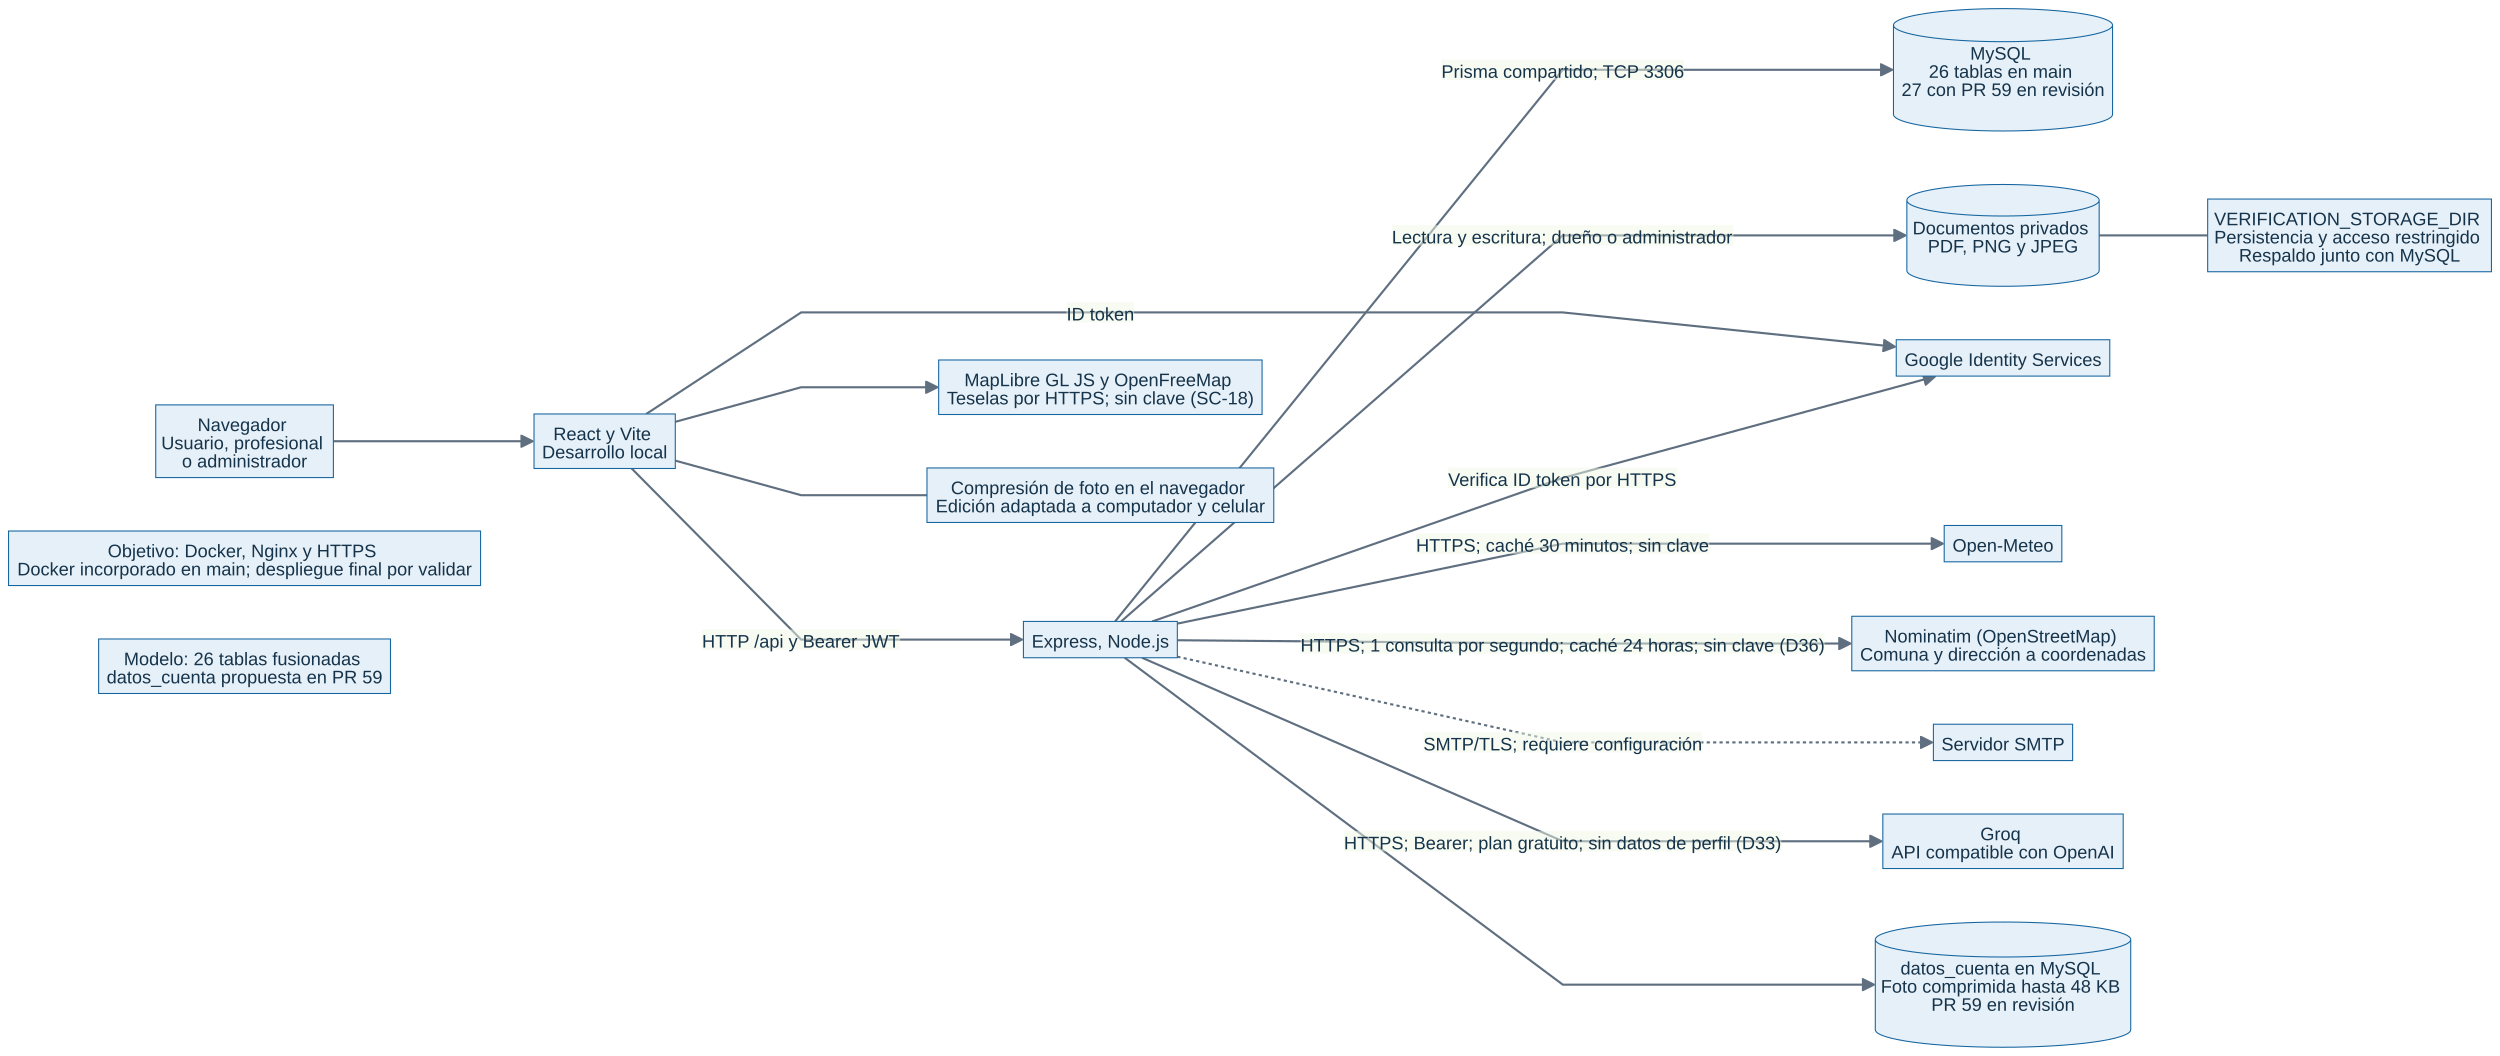
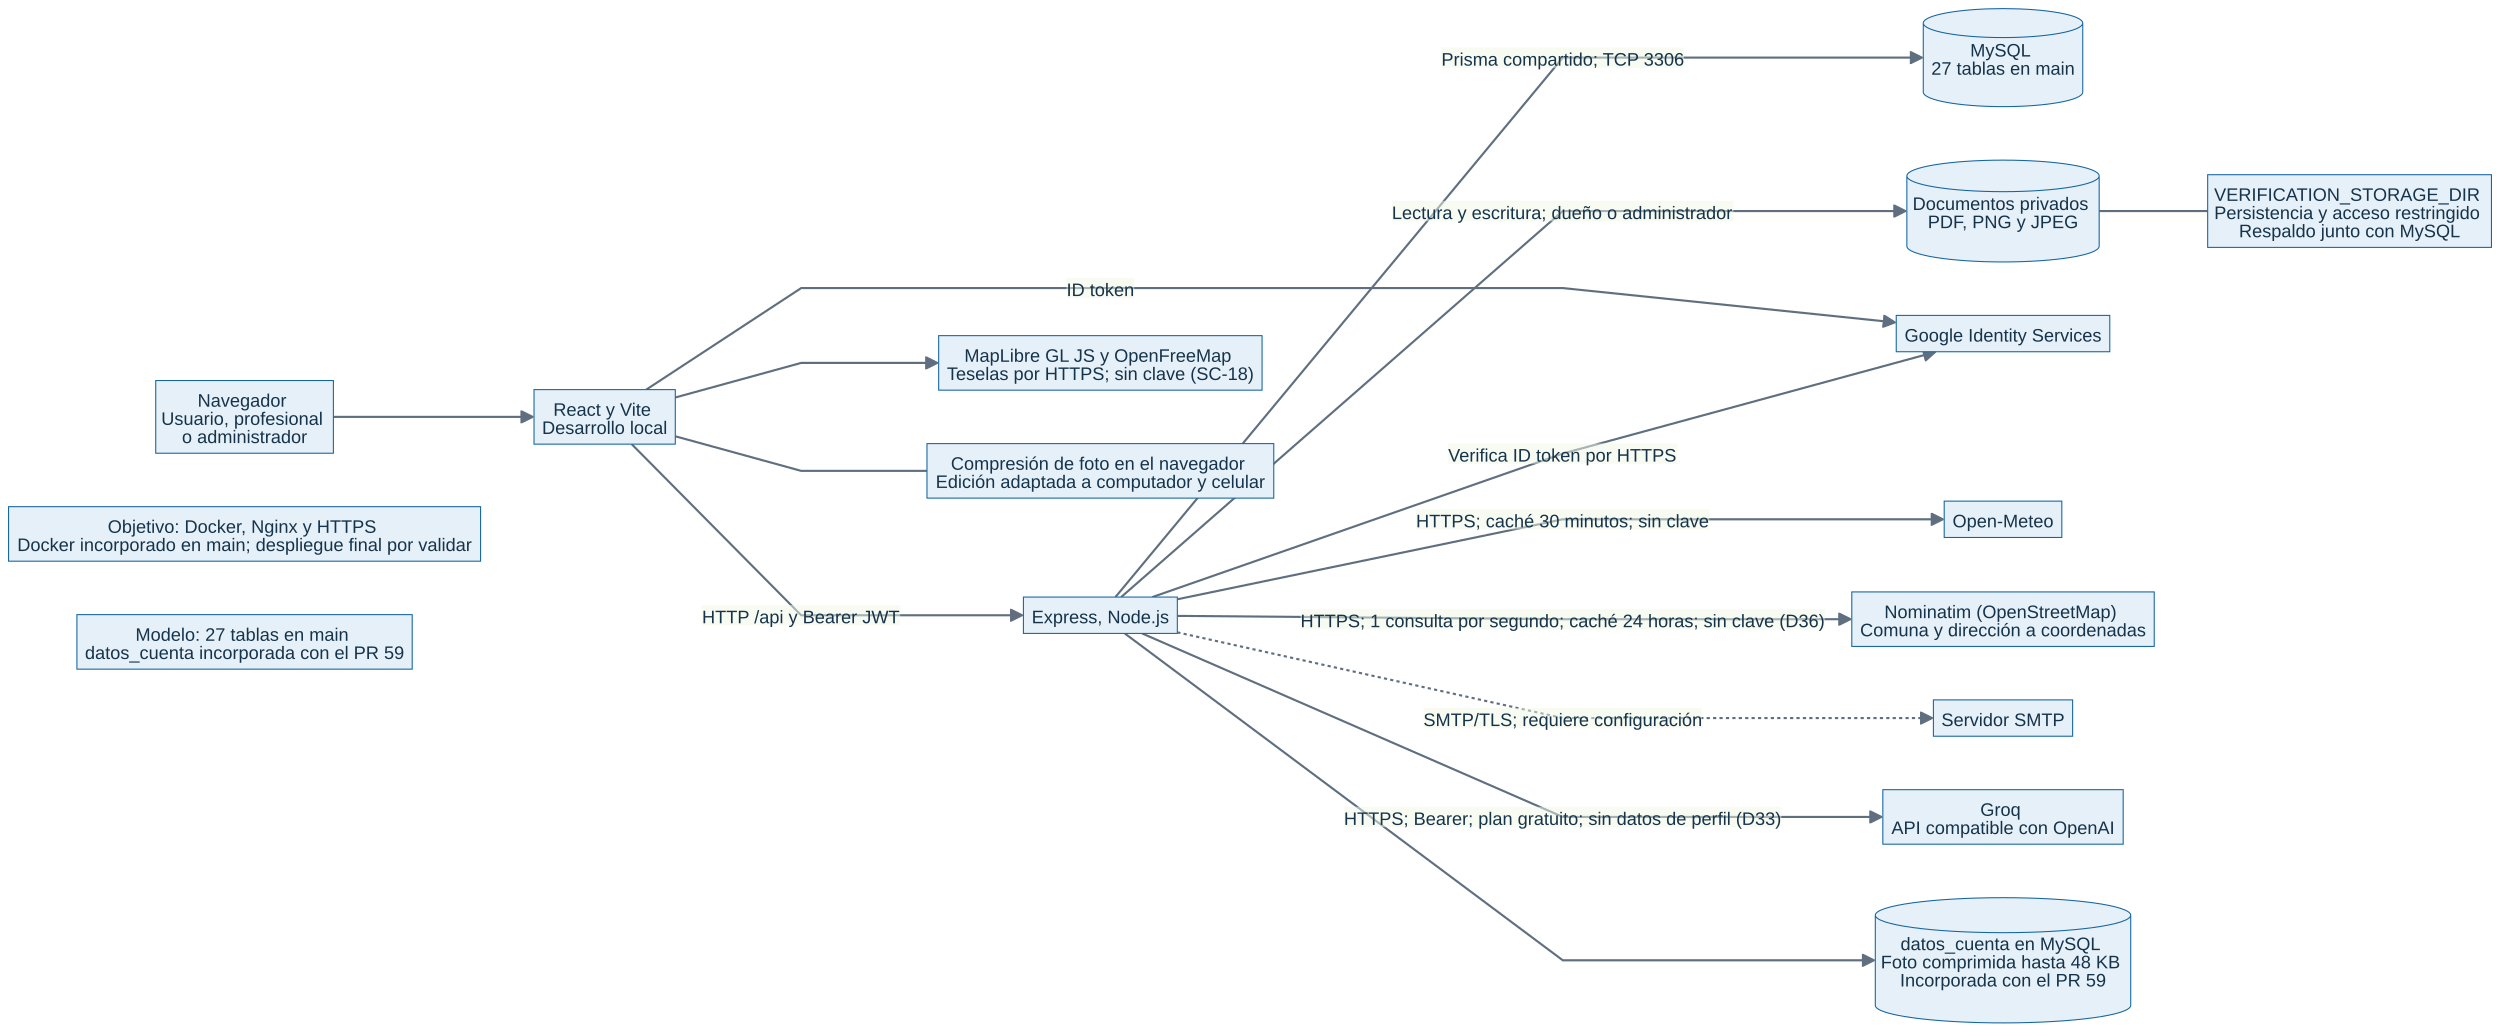
- <svg xmlns="http://www.w3.org/2000/svg" aria-roledescription="flowchart-v2" role="graphics-document document" viewBox="-8 -8 2338.788 987.768" height="987.768" width="2338.788" id="diagrama4">
+ <svg xmlns="http://www.w3.org/2000/svg" aria-roledescription="flowchart-v2" role="graphics-document document" viewBox="-8 -8 2338.788 964.991" height="964.991" width="2338.788" id="diagrama4">
  <style>#diagrama4{font-family:Arial;font-size:17px;fill:#15334a;}#diagrama4 .error-icon{fill:hsl(26.667, 56.25%, 98.725%);}#diagrama4 .error-text{fill:rgb(1.422, 3.453, 5.078);stroke:rgb(1.422, 3.453, 5.078);}#diagrama4 .edge-thickness-normal{stroke-width:2px;}#diagrama4 .edge-thickness-thick{stroke-width:3.5px;}#diagrama4 .edge-pattern-solid{stroke-dasharray:0;}#diagrama4 .edge-pattern-dashed{stroke-dasharray:3;}#diagrama4 .edge-pattern-dotted{stroke-dasharray:2;}#diagrama4 .marker{fill:#5f6f80;stroke:#5f6f80;}#diagrama4 .marker.cross{stroke:#5f6f80;}#diagrama4 svg{font-family:Arial;font-size:17px;}#diagrama4 .label{font-family:Arial;color:#15334a;}#diagrama4 .cluster-label text{fill:rgb(1.422, 3.453, 5.078);}#diagrama4 .cluster-label span,#diagrama4 p{color:rgb(1.422, 3.453, 5.078);}#diagrama4 .label text,#diagrama4 span,#diagrama4 p{fill:#15334a;color:#15334a;}#diagrama4 .node rect,#diagrama4 .node circle,#diagrama4 .node ellipse,#diagrama4 .node polygon,#diagrama4 .node path{fill:#e6f0f8;stroke:#1565a0;stroke-width:1px;}#diagrama4 .flowchart-label text{text-anchor:middle;}#diagrama4 .node .katex path{fill:#000;stroke:#000;stroke-width:1px;}#diagrama4 .node .label{text-align:center;}#diagrama4 .node.clickable{cursor:pointer;}#diagrama4 .arrowheadPath{fill:#0b0b0b;}#diagrama4 .edgePath .path{stroke:#5f6f80;stroke-width:2.0px;}#diagrama4 .flowchart-link{stroke:#5f6f80;fill:none;}#diagrama4 .edgeLabel{background-color:hsl(86.667, 56.25%, 93.725%);text-align:center;}#diagrama4 .edgeLabel rect{opacity:0.5;background-color:hsl(86.667, 56.25%, 93.725%);fill:hsl(86.667, 56.25%, 93.725%);}#diagrama4 .labelBkg{background-color:rgba(240, 248, 230, 0.5);}#diagrama4 .cluster rect{fill:hsl(26.667, 56.25%, 98.725%);stroke:hsl(26.667, 16.25%, 88.725%);stroke-width:1px;}#diagrama4 .cluster text{fill:rgb(1.422, 3.453, 5.078);}#diagrama4 .cluster span,#diagrama4 p{color:rgb(1.422, 3.453, 5.078);}#diagrama4 div.mermaidTooltip{position:absolute;text-align:center;max-width:200px;padding:2px;font-family:Arial;font-size:12px;background:hsl(26.667, 56.25%, 98.725%);border:1px solid hsl(26.667, 16.25%, 88.725%);border-radius:2px;pointer-events:none;z-index:100;}#diagrama4 .flowchartTitleText{text-anchor:middle;font-size:18px;fill:#15334a;}#diagrama4 :root{--mermaid-font-family:"trebuchet ms",verdana,arial,sans-serif;}</style>
  <g>
    <marker orient="auto" markerHeight="12" markerWidth="12" markerUnits="userSpaceOnUse" refY="5" refX="6" viewBox="0 0 10 10" class="marker flowchart" id="diagrama4_flowchart-pointEnd">
      <path style="stroke-width: 1; stroke-dasharray: 1, 0;" class="arrowMarkerPath" d="M 0 0 L 10 5 L 0 10 z" />
    </marker>
    <marker orient="auto" markerHeight="12" markerWidth="12" markerUnits="userSpaceOnUse" refY="5" refX="4.5" viewBox="0 0 10 10" class="marker flowchart" id="diagrama4_flowchart-pointStart">
      <path style="stroke-width: 1; stroke-dasharray: 1, 0;" class="arrowMarkerPath" d="M 0 5 L 10 10 L 10 0 z" />
    </marker>
    <marker orient="auto" markerHeight="11" markerWidth="11" markerUnits="userSpaceOnUse" refY="5" refX="11" viewBox="0 0 10 10" class="marker flowchart" id="diagrama4_flowchart-circleEnd">
      <circle style="stroke-width: 1; stroke-dasharray: 1, 0;" class="arrowMarkerPath" r="5" cy="5" cx="5" />
    </marker>
    <marker orient="auto" markerHeight="11" markerWidth="11" markerUnits="userSpaceOnUse" refY="5" refX="-1" viewBox="0 0 10 10" class="marker flowchart" id="diagrama4_flowchart-circleStart">
      <circle style="stroke-width: 1; stroke-dasharray: 1, 0;" class="arrowMarkerPath" r="5" cy="5" cx="5" />
    </marker>
    <marker orient="auto" markerHeight="11" markerWidth="11" markerUnits="userSpaceOnUse" refY="5.2" refX="12" viewBox="0 0 11 11" class="marker cross flowchart" id="diagrama4_flowchart-crossEnd">
      <path style="stroke-width: 2; stroke-dasharray: 1, 0;" class="arrowMarkerPath" d="M 1,1 l 9,9 M 10,1 l -9,9" />
    </marker>
    <marker orient="auto" markerHeight="11" markerWidth="11" markerUnits="userSpaceOnUse" refY="5.2" refX="-1" viewBox="0 0 11 11" class="marker cross flowchart" id="diagrama4_flowchart-crossStart">
      <path style="stroke-width: 2; stroke-dasharray: 1, 0;" class="arrowMarkerPath" d="M 1,1 l 9,9 M 10,1 l -9,9" />
    </marker>
    <g class="root">
      <g class="clusters" />
      <g class="edgePaths">
-         <path marker-end="url(#diagrama4_flowchart-pointEnd)" style="fill:none;" class="edge-thickness-normal edge-pattern-solid flowchart-link LS-U LE-F" id="L-U-F-0" d="M303.891,404.777L466.58,404.777L486.28,404.777" />
-         <path marker-end="url(#diagrama4_flowchart-pointEnd)" style="fill:none;" class="edge-thickness-normal edge-pattern-solid flowchart-link LS-F LE-B" id="L-F-B-0" d="M582.925,430.277L741.476,590.34L944.114,590.34" />
-         <path marker-end="url(#diagrama4_flowchart-pointEnd)" style="fill:none;" class="edge-thickness-normal edge-pattern-solid flowchart-link LS-B LE-D" id="L-B-D-0" d="M1035.208,573.34L1454.002,57.293L1758.071,57.293" />
-         <path marker-end="url(#diagrama4_flowchart-pointEnd)" style="fill:none;" class="edge-thickness-normal edge-pattern-solid flowchart-link LS-B LE-A" id="L-B-A-0" d="M1040.86,573.34L1454.002,212.214L1770.591,212.214" />
-         <path style="fill:none;" class="edge-thickness-normal edge-pattern-solid flowchart-link LS-A LE-P" id="L-A-P-0" d="M1955.804,212.214L2032.315,212.214L2057.315,212.214" />
-         <path marker-end="url(#diagrama4_flowchart-pointEnd)" style="fill:none;" class="edge-thickness-normal edge-pattern-solid flowchart-link LS-F LE-I" id="L-F-I-0" d="M596.563,379.277L741.476,284.277L1021.412,284.277L1454.002,284.277L1760.695,315.973" />
-         <path marker-end="url(#diagrama4_flowchart-pointEnd)" style="fill:none;" class="edge-thickness-normal edge-pattern-solid flowchart-link LS-B LE-I" id="L-B-I-0" d="M1070.034,573.34L1454.002,439.09L1798.361,345.234" />
-         <path marker-end="url(#diagrama4_flowchart-pointEnd)" style="fill:none;" class="edge-thickness-normal edge-pattern-solid flowchart-link LS-B LE-O" id="L-B-O-0" d="M1093.41,575.403L1454.002,500.59L1805.527,500.59" />
-         <path marker-end="url(#diagrama4_flowchart-pointEnd)" style="fill:none;" class="edge-thickness-normal edge-pattern-solid flowchart-link LS-B LE-NM" id="L-B-NM-0" d="M1093.41,590.954L1454.002,594.027L1719.08,594.027" />
-         <path marker-end="url(#diagrama4_flowchart-pointEnd)" style="fill:none;stroke-width:2px;stroke-dasharray:3;" class="edge-thickness-normal edge-pattern-dotted flowchart-link LS-B LE-S" id="L-B-S-0" d="M1093.41,606.349L1454.002,686.527L1795.423,686.527" />
-         <path marker-end="url(#diagrama4_flowchart-pointEnd)" style="fill:none;" class="edge-thickness-normal edge-pattern-solid flowchart-link LS-F LE-G" id="L-F-G-0" d="M623.751,386.621L741.476,354.277L864.843,354.277" />
-         <path marker-end="url(#diagrama4_flowchart-pointEnd)" style="fill:none;" class="edge-thickness-normal edge-pattern-solid flowchart-link LS-B LE-C" id="L-B-C-0" d="M1060.387,607.34L1454.002,779.027L1748.126,779.027" />
-         <path marker-end="url(#diagrama4_flowchart-pointEnd)" style="fill:none;" class="edge-thickness-normal edge-pattern-solid flowchart-link LS-B LE-AC" id="L-B-AC-0" d="M1044.193,607.34L1454.002,913.148L1741.071,913.148" />
-         <path style="fill:none;" class="edge-thickness-normal edge-pattern-solid flowchart-link LS-F LE-RF" id="L-F-RF-0" d="M623.751,422.933L741.476,455.277L859.201,455.277" />
+         <path marker-end="url(#diagrama4_flowchart-pointEnd)" style="fill:none;" class="edge-thickness-normal edge-pattern-solid flowchart-link LS-U LE-F" id="L-U-F-0" d="M303.891,382L466.58,382L486.28,382" />
+         <path marker-end="url(#diagrama4_flowchart-pointEnd)" style="fill:none;" class="edge-thickness-normal edge-pattern-solid flowchart-link LS-F LE-B" id="L-F-B-0" d="M582.925,407.5L741.476,567.564L944.114,567.564" />
+         <path marker-end="url(#diagrama4_flowchart-pointEnd)" style="fill:none;" class="edge-thickness-normal edge-pattern-solid flowchart-link LS-B LE-D" id="L-B-D-0" d="M1035.509,550.564L1454.002,45.905L1785.946,45.905" />
+         <path marker-end="url(#diagrama4_flowchart-pointEnd)" style="fill:none;" class="edge-thickness-normal edge-pattern-solid flowchart-link LS-B LE-A" id="L-B-A-0" d="M1040.86,550.564L1454.002,189.437L1770.591,189.437" />
+         <path style="fill:none;" class="edge-thickness-normal edge-pattern-solid flowchart-link LS-A LE-P" id="L-A-P-0" d="M1955.804,189.437L2032.315,189.437L2057.315,189.437" />
+         <path marker-end="url(#diagrama4_flowchart-pointEnd)" style="fill:none;" class="edge-thickness-normal edge-pattern-solid flowchart-link LS-F LE-I" id="L-F-I-0" d="M596.563,356.5L741.476,261.5L1021.412,261.5L1454.002,261.5L1760.695,293.196" />
+         <path marker-end="url(#diagrama4_flowchart-pointEnd)" style="fill:none;" class="edge-thickness-normal edge-pattern-solid flowchart-link LS-B LE-I" id="L-B-I-0" d="M1070.034,550.564L1454.002,416.314L1798.361,322.457" />
+         <path marker-end="url(#diagrama4_flowchart-pointEnd)" style="fill:none;" class="edge-thickness-normal edge-pattern-solid flowchart-link LS-B LE-O" id="L-B-O-0" d="M1093.41,552.626L1454.002,477.814L1805.527,477.814" />
+         <path marker-end="url(#diagrama4_flowchart-pointEnd)" style="fill:none;" class="edge-thickness-normal edge-pattern-solid flowchart-link LS-B LE-NM" id="L-B-NM-0" d="M1093.41,568.177L1454.002,571.25L1719.08,571.25" />
+         <path marker-end="url(#diagrama4_flowchart-pointEnd)" style="fill:none;stroke-width:2px;stroke-dasharray:3;" class="edge-thickness-normal edge-pattern-dotted flowchart-link LS-B LE-S" id="L-B-S-0" d="M1093.41,583.572L1454.002,663.75L1795.423,663.75" />
+         <path marker-end="url(#diagrama4_flowchart-pointEnd)" style="fill:none;" class="edge-thickness-normal edge-pattern-solid flowchart-link LS-F LE-G" id="L-F-G-0" d="M623.751,363.844L741.476,331.5L864.843,331.5" />
+         <path marker-end="url(#diagrama4_flowchart-pointEnd)" style="fill:none;" class="edge-thickness-normal edge-pattern-solid flowchart-link LS-B LE-C" id="L-B-C-0" d="M1060.387,584.564L1454.002,756.25L1748.126,756.25" />
+         <path marker-end="url(#diagrama4_flowchart-pointEnd)" style="fill:none;" class="edge-thickness-normal edge-pattern-solid flowchart-link LS-B LE-AC" id="L-B-AC-0" d="M1044.193,584.564L1454.002,890.371L1741.071,890.371" />
+         <path style="fill:none;" class="edge-thickness-normal edge-pattern-solid flowchart-link LS-F LE-RF" id="L-F-RF-0" d="M623.751,400.157L741.476,432.5L859.201,432.5" />
      </g>
      <g class="edgeLabels">
        <g class="edgeLabel">
          <g transform="translate(0, 0)" class="label">
            <rect height="0" width="0" ry="0" rx="0" />
            <text style="">
              <tspan class="row" x="0" dy="1em" xml:space="preserve" />
            </text>
          </g>
        </g>
-         <g transform="translate(741.4761, 590.3405)" class="edgeLabel">
+         <g transform="translate(741.4761, 567.5636)" class="edgeLabel">
          <g transform="translate(-92.72461, -9.5)" class="label">
-             <rect height="19" width="185.347" ry="0" rx="0" />
+             <rect height="19" width="185.348" ry="0" rx="0" />
            <text style="">
              <tspan class="row" x="0" dy="1em" xml:space="preserve">HTTP /api y Bearer JWT</tspan>
            </text>
          </g>
        </g>
-         <g transform="translate(1454.002, 57.29344)" class="edgeLabel">
+         <g transform="translate(1454.002, 45.90501)" class="edgeLabel">
          <g transform="translate(-113.5469, -9.5)" class="label">
-             <rect height="19" width="226.954" ry="0" rx="0" />
+             <rect height="19" width="226.955" ry="0" rx="0" />
            <text style="">
              <tspan class="row" x="0" dy="1em" xml:space="preserve">Prisma compartido; TCP 3306</tspan>
            </text>
          </g>
        </g>
-         <g transform="translate(1454.002, 212.2137)" class="edgeLabel">
+         <g transform="translate(1454.002, 189.4368)" class="edgeLabel">
          <g transform="translate(-159.8909, -9.5)" class="label">
-             <rect height="19" width="319.598" ry="0" rx="0" />
+             <rect height="19" width="319.6" ry="0" rx="0" />
            <text style="">
              <tspan class="row" x="0" dy="1em" xml:space="preserve">Lectura y escritura; dueño o administrador</tspan>
            </text>
          </g>
        </g>
        <g class="edgeLabel">
          <g transform="translate(0, 0)" class="label">
            <rect height="0" width="0" ry="0" rx="0" />
            <text style="">
              <tspan class="row" x="0" dy="1em" xml:space="preserve" />
            </text>
          </g>
        </g>
-         <g transform="translate(1021.412, 284.2771)" class="edgeLabel">
+         <g transform="translate(1021.412, 261.5002)" class="edgeLabel">
          <g transform="translate(-31.65625, -9.5)" class="label">
-             <rect height="19" width="63.281" ry="0" rx="0" />
+             <rect height="19" width="63.282" ry="0" rx="0" />
            <text style="">
              <tspan class="row" x="0" dy="1em" xml:space="preserve">ID token</tspan>
            </text>
          </g>
        </g>
-         <g transform="translate(1454.002, 439.0905)" class="edgeLabel">
+         <g transform="translate(1454.002, 416.3136)" class="edgeLabel">
          <g transform="translate(-107.2656, -9.5)" class="label">
-             <rect height="19" width="214.407" ry="0" rx="0" />
+             <rect height="19" width="214.408" ry="0" rx="0" />
            <text style="">
              <tspan class="row" x="0" dy="1em" xml:space="preserve">Verifica ID token por HTTPS</tspan>
            </text>
          </g>
        </g>
-         <g transform="translate(1454.002, 500.5905)" class="edgeLabel">
+         <g transform="translate(1454.002, 477.8136)" class="edgeLabel">
          <g transform="translate(-137.2729, -9.5)" class="label">
-             <rect height="19" width="274.391" ry="0" rx="0" />
+             <rect height="19" width="274.392" ry="0" rx="0" />
            <text style="">
              <tspan class="row" x="0" dy="1em" xml:space="preserve">HTTPS; caché 30 minutos; sin clave</tspan>
            </text>
          </g>
        </g>
-         <g transform="translate(1454.002, 594.0271)" class="edgeLabel">
+         <g transform="translate(1454.002, 571.2502)" class="edgeLabel">
          <g transform="translate(-245.3787, -9.5)" class="label">
-             <rect height="19" width="490.473" ry="0" rx="0" />
+             <rect height="19" width="490.475" ry="0" rx="0" />
            <text style="">
              <tspan class="row" x="0" dy="1em" xml:space="preserve">HTTPS; 1 consulta por segundo; caché 24 horas; sin clave (D36)</tspan>
            </text>
          </g>
        </g>
-         <g transform="translate(1454.002, 686.5271)" class="edgeLabel">
+         <g transform="translate(1454.002, 663.7502)" class="edgeLabel">
          <g transform="translate(-130.3984, -9.5)" class="label">
-             <rect height="19" width="260.641" ry="0" rx="0" />
+             <rect height="19" width="260.643" ry="0" rx="0" />
            <text style="">
              <tspan class="row" x="0" dy="1em" xml:space="preserve">SMTP/TLS; requiere configuración</tspan>
            </text>
          </g>
        </g>
        <g class="edgeLabel">
          <g transform="translate(0, 0)" class="label">
            <rect height="0" width="0" ry="0" rx="0" />
            <text style="">
              <tspan class="row" x="0" dy="1em" xml:space="preserve" />
            </text>
          </g>
        </g>
-         <g transform="translate(1454.002, 779.0271)" class="edgeLabel">
+         <g transform="translate(1454.002, 756.2502)" class="edgeLabel">
          <g transform="translate(-204.7339, -9.5)" class="label">
-             <rect height="19" width="409.231" ry="0" rx="0" />
+             <rect height="19" width="409.233" ry="0" rx="0" />
            <text style="">
              <tspan class="row" x="0" dy="1em" xml:space="preserve">HTTPS; Bearer; plan gratuito; sin datos de perfil (D33)</tspan>
            </text>
          </g>
        </g>
        <g class="edgeLabel">
          <g transform="translate(0, 0)" class="label">
            <rect height="0" width="0" ry="0" rx="0" />
            <text style="">
              <tspan class="row" x="0" dy="1em" xml:space="preserve" />
            </text>
          </g>
        </g>
        <g class="edgeLabel">
          <g transform="translate(0, 0)" class="label">
            <rect height="0" width="0" ry="0" rx="0" />
            <text style="">
              <tspan class="row" x="0" dy="1em" xml:space="preserve" />
            </text>
          </g>
        </g>
      </g>
      <g class="nodes">
-         <g transform="translate(220.7898, 404.7771)" data-id="U" data-node="true" id="flowchart-U-48" class="node default default flowchart-label">
+         <g transform="translate(220.7898, 382.0002)" data-id="U" data-node="true" id="flowchart-U-48" class="node default default flowchart-label">
          <rect height="68" width="166.203" y="-34" x="-83.102" ry="0" rx="0" style="" class="basic label-container" />
          <g transform="translate(0, -26.5)" style="" class="label">
            <rect />
            <text style="">
              <tspan class="row" x="0" dy="1em" xml:space="preserve">Navegador</tspan>
              <tspan class="row" x="0" dy="1em" xml:space="preserve">Usuario, profesional</tspan>
              <tspan class="row" x="0" dy="1em" xml:space="preserve">o administrador</tspan>
            </text>
          </g>
        </g>
-         <g transform="translate(557.6655, 404.7771)" data-id="F" data-node="true" id="flowchart-F-49" class="node default default flowchart-label">
+         <g transform="translate(557.6655, 382.0002)" data-id="F" data-node="true" id="flowchart-F-49" class="node default default flowchart-label">
          <rect height="51" width="132.172" y="-25.5" x="-66.086" ry="0" rx="0" style="" class="basic label-container" />
          <g transform="translate(0, -18)" style="" class="label">
            <rect />
            <text style="">
              <tspan class="row" x="0" dy="1em" xml:space="preserve">React y Vite</tspan>
              <tspan class="row" x="0" dy="1em" xml:space="preserve">Desarrollo local</tspan>
            </text>
          </g>
        </g>
-         <g transform="translate(1021.412, 590.3405)" data-id="B" data-node="true" id="flowchart-B-51" class="node default default flowchart-label">
+         <g transform="translate(1021.412, 567.5636)" data-id="B" data-node="true" id="flowchart-B-51" class="node default default flowchart-label">
          <rect height="34" width="143.996" y="-17" x="-71.998" ry="0" rx="0" style="" class="basic label-container" />
          <g transform="translate(0, -9.5)" style="" class="label">
            <rect />
            <text style="">
              <tspan class="row" x="0" dy="1em" xml:space="preserve">Express, Node.js</tspan>
            </text>
          </g>
        </g>
-         <g transform="translate(1865.848, 57.29344)" data-id="D" data-node="true" id="flowchart-D-53" class="node default default flowchart-label">
-           <path transform="translate(-102.4766,-57.29344)" d="M 0,15.529 a 102.477,15.529 0,0,0 204.953 0 a 102.477,15.529 0,0,0 -204.953 0 l 0,83.529 a 102.477,15.529 0,0,0 204.953 0 l 0,-83.529" style="" />
-           <g transform="translate(0, -26.5)" style="" class="label">
+         <g transform="translate(1865.848, 45.90501)" data-id="D" data-node="true" id="flowchart-D-53" class="node default default flowchart-label">
+           <path transform="translate(-74.60156,-45.90501)" d="M 0,13.603 a 74.602,13.603 0,0,0 149.203 0 a 74.602,13.603 0,0,0 -149.203 0 l 0,64.603 a 74.602,13.603 0,0,0 149.203 0 l 0,-64.603" style="" />
+           <g transform="translate(0, -18)" style="" class="label">
            <rect />
            <text style="">
              <tspan class="row" x="0" dy="1em" xml:space="preserve">MySQL</tspan>
-               <tspan class="row" x="0" dy="1em" xml:space="preserve">26 tablas en main</tspan>
-               <tspan class="row" x="0" dy="1em" xml:space="preserve">27 con PR 59 en revisión</tspan>
-             </text>
-           </g>
-         </g>
-         <g transform="translate(1865.848, 212.2137)" data-id="A" data-node="true" id="flowchart-A-55" class="node default default flowchart-label">
+               <tspan class="row" x="0" dy="1em" xml:space="preserve">27 tablas en main</tspan>
+             </text>
+           </g>
+         </g>
+         <g transform="translate(1865.848, 189.4368)" data-id="A" data-node="true" id="flowchart-A-55" class="node default default flowchart-label">
          <path transform="translate(-89.95679,-47.62679)" d="M 0,14.751 a 89.957,14.751 0,0,0 179.914 0 a 89.957,14.751 0,0,0 -179.914 0 l 0,65.751 a 89.957,14.751 0,0,0 179.914 0 l 0,-65.751" style="" />
          <g transform="translate(0, -18)" style="" class="label">
            <rect />
            <text style="">
              <tspan class="row" x="0" dy="1em" xml:space="preserve">Documentos privados</tspan>
              <tspan class="row" x="0" dy="1em" xml:space="preserve">PDF, PNG y JPEG</tspan>
            </text>
          </g>
        </g>
-         <g transform="translate(2190.051, 212.2137)" data-id="P" data-node="true" id="flowchart-P-57" class="node default default flowchart-label">
+         <g transform="translate(2190.051, 189.4368)" data-id="P" data-node="true" id="flowchart-P-57" class="node default default flowchart-label">
          <rect height="68" width="265.473" y="-34" x="-132.736" ry="0" rx="0" style="" class="basic label-container" />
          <g transform="translate(0, -26.5)" style="" class="label">
            <rect />
            <text style="">
              <tspan class="row" x="0" dy="1em" xml:space="preserve">VERIFICATION_STORAGE_DIR</tspan>
              <tspan class="row" x="0" dy="1em" xml:space="preserve">Persistencia y acceso restringido</tspan>
              <tspan class="row" x="0" dy="1em" xml:space="preserve">Respaldo junto con MySQL</tspan>
            </text>
          </g>
        </g>
-         <g transform="translate(1865.848, 326.8405)" data-id="I" data-node="true" id="flowchart-I-59" class="node default default flowchart-label">
+         <g transform="translate(1865.848, 304.0636)" data-id="I" data-node="true" id="flowchart-I-59" class="node default default flowchart-label">
          <rect height="34" width="199.761" y="-17" x="-99.88" ry="0" rx="0" style="" class="basic label-container" />
          <g transform="translate(0, -9.5)" style="" class="label">
            <rect />
            <text style="">
              <tspan class="row" x="0" dy="1em" xml:space="preserve">Google Identity Services</tspan>
            </text>
          </g>
        </g>
-         <g transform="translate(1865.848, 500.5905)" data-id="O" data-node="true" id="flowchart-O-63" class="node default default flowchart-label">
+         <g transform="translate(1865.848, 477.8136)" data-id="O" data-node="true" id="flowchart-O-63" class="node default default flowchart-label">
          <rect height="34" width="110.042" y="-17" x="-55.021" ry="0" rx="0" style="" class="basic label-container" />
          <g transform="translate(0, -9.5)" style="" class="label">
            <rect />
            <text style="">
              <tspan class="row" x="0" dy="1em" xml:space="preserve">Open-Meteo</tspan>
            </text>
          </g>
        </g>
-         <g transform="translate(1865.848, 594.0271)" data-id="NM" data-node="true" id="flowchart-NM-65" class="node default default flowchart-label">
+         <g transform="translate(1865.848, 571.2502)" data-id="NM" data-node="true" id="flowchart-NM-65" class="node default default flowchart-label">
          <rect height="51" width="282.935" y="-25.5" x="-141.467" ry="0" rx="0" style="" class="basic label-container" />
          <g transform="translate(0, -18)" style="" class="label">
            <rect />
            <text style="">
              <tspan class="row" x="0" dy="1em" xml:space="preserve">Nominatim (OpenStreetMap)</tspan>
              <tspan class="row" x="0" dy="1em" xml:space="preserve">Comuna y dirección a coordenadas</tspan>
            </text>
          </g>
        </g>
-         <g transform="translate(1865.848, 686.5271)" data-id="S" data-node="true" id="flowchart-S-67" class="node default default flowchart-label">
+         <g transform="translate(1865.848, 663.7502)" data-id="S" data-node="true" id="flowchart-S-67" class="node default default flowchart-label">
          <rect height="34" width="130.25" y="-17" x="-65.125" ry="0" rx="0" style="" class="basic label-container" />
          <g transform="translate(0, -9.5)" style="" class="label">
            <rect />
            <text style="">
              <tspan class="row" x="0" dy="1em" xml:space="preserve">Servidor SMTP</tspan>
            </text>
          </g>
        </g>
-         <g transform="translate(1021.412, 354.2771)" data-id="G" data-node="true" id="flowchart-G-69" class="node default default flowchart-label">
+         <g transform="translate(1021.412, 331.5002)" data-id="G" data-node="true" id="flowchart-G-69" class="node default default flowchart-label">
          <rect height="51" width="302.538" y="-25.5" x="-151.269" ry="0" rx="0" style="" class="basic label-container" />
          <g transform="translate(0, -18)" style="" class="label">
            <rect />
            <text style="">
              <tspan class="row" x="0" dy="1em" xml:space="preserve">MapLibre GL JS y OpenFreeMap</tspan>
              <tspan class="row" x="0" dy="1em" xml:space="preserve">Teselas por HTTPS; sin clave (SC-18)</tspan>
            </text>
          </g>
        </g>
-         <g transform="translate(1865.848, 779.0271)" data-id="C" data-node="true" id="flowchart-C-71" class="node default default flowchart-label">
+         <g transform="translate(1865.848, 756.2502)" data-id="C" data-node="true" id="flowchart-C-71" class="node default default flowchart-label">
          <rect height="51" width="224.844" y="-25.5" x="-112.422" ry="0" rx="0" style="" class="basic label-container" />
          <g transform="translate(0, -18)" style="" class="label">
            <rect />
            <text style="">
              <tspan class="row" x="0" dy="1em" xml:space="preserve">Groq</tspan>
              <tspan class="row" x="0" dy="1em" xml:space="preserve">API compatible con OpenAI</tspan>
            </text>
          </g>
        </g>
-         <g transform="translate(220.7898, 514.2771)" data-id="N" data-node="true" id="flowchart-N-72" class="node default default flowchart-label">
+         <g transform="translate(220.7898, 491.5002)" data-id="N" data-node="true" id="flowchart-N-72" class="node default default flowchart-label">
          <rect height="51" width="441.58" y="-25.5" x="-220.79" ry="0" rx="0" style="" class="basic label-container" />
          <g transform="translate(0, -18)" style="" class="label">
            <rect />
            <text style="">
              <tspan class="row" x="0" dy="1em" xml:space="preserve">Objetivo: Docker, Nginx y HTTPS</tspan>
              <tspan class="row" x="0" dy="1em" xml:space="preserve">Docker incorporado en main; despliegue final por validar</tspan>
            </text>
          </g>
        </g>
-         <g transform="translate(220.7898, 615.2771)" data-id="M" data-node="true" id="flowchart-M-73" class="node default default flowchart-label">
-           <rect height="51" width="273.031" y="-25.5" x="-136.516" ry="0" rx="0" style="" class="basic label-container" />
-           <g transform="translate(0, -18)" style="" class="label">
-             <rect />
-             <text style="">
-               <tspan class="row" x="0" dy="1em" xml:space="preserve">Modelo: 26 tablas fusionadas</tspan>
-               <tspan class="row" x="0" dy="1em" xml:space="preserve">datos_cuenta propuesta en PR 59</tspan>
-             </text>
-           </g>
-         </g>
-         <g transform="translate(1865.848, 913.1477)" data-id="AC" data-node="true" id="flowchart-AC-75" class="node default default flowchart-label">
+         <g transform="translate(220.7898, 592.5002)" data-id="M" data-node="true" id="flowchart-M-73" class="node default default flowchart-label">
+           <rect height="51" width="313.656" y="-25.5" x="-156.828" ry="0" rx="0" style="" class="basic label-container" />
+           <g transform="translate(0, -18)" style="" class="label">
+             <rect />
+             <text style="">
+               <tspan class="row" x="0" dy="1em" xml:space="preserve">Modelo: 27 tablas en main</tspan>
+               <tspan class="row" x="0" dy="1em" xml:space="preserve">datos_cuenta incorporada con el PR 59</tspan>
+             </text>
+           </g>
+         </g>
+         <g transform="translate(1865.848, 890.3708)" data-id="AC" data-node="true" id="flowchart-AC-75" class="node default default flowchart-label">
          <path transform="translate(-119.4766,-58.62059)" d="M 0,16.414 a 119.477,16.414 0,0,0 238.953 0 a 119.477,16.414 0,0,0 -238.953 0 l 0,84.414 a 119.477,16.414 0,0,0 238.953 0 l 0,-84.414" style="" />
          <g transform="translate(0, -26.5)" style="" class="label">
            <rect />
            <text style="">
              <tspan class="row" x="0" dy="1em" xml:space="preserve">datos_cuenta en MySQL</tspan>
              <tspan class="row" x="0" dy="1em" xml:space="preserve">Foto comprimida hasta 48 KB</tspan>
-               <tspan class="row" x="0" dy="1em" xml:space="preserve">PR 59 en revisión</tspan>
-             </text>
-           </g>
-         </g>
-         <g transform="translate(1021.412, 455.2771)" data-id="RF" data-node="true" id="flowchart-RF-77" class="node default default flowchart-label">
+               <tspan class="row" x="0" dy="1em" xml:space="preserve">Incorporada con el PR 59</tspan>
+             </text>
+           </g>
+         </g>
+         <g transform="translate(1021.412, 432.5002)" data-id="RF" data-node="true" id="flowchart-RF-77" class="node default default flowchart-label">
          <rect height="51" width="324.422" y="-25.5" x="-162.211" ry="0" rx="0" style="" class="basic label-container" />
          <g transform="translate(0, -18)" style="" class="label">
            <rect />
            <text style="">
              <tspan class="row" x="0" dy="1em" xml:space="preserve">Compresión de foto en el navegador</tspan>
              <tspan class="row" x="0" dy="1em" xml:space="preserve">Edición adaptada a computador y celular</tspan>
            </text>
          </g>
        </g>
      </g>
    </g>
  </g>
</svg>
